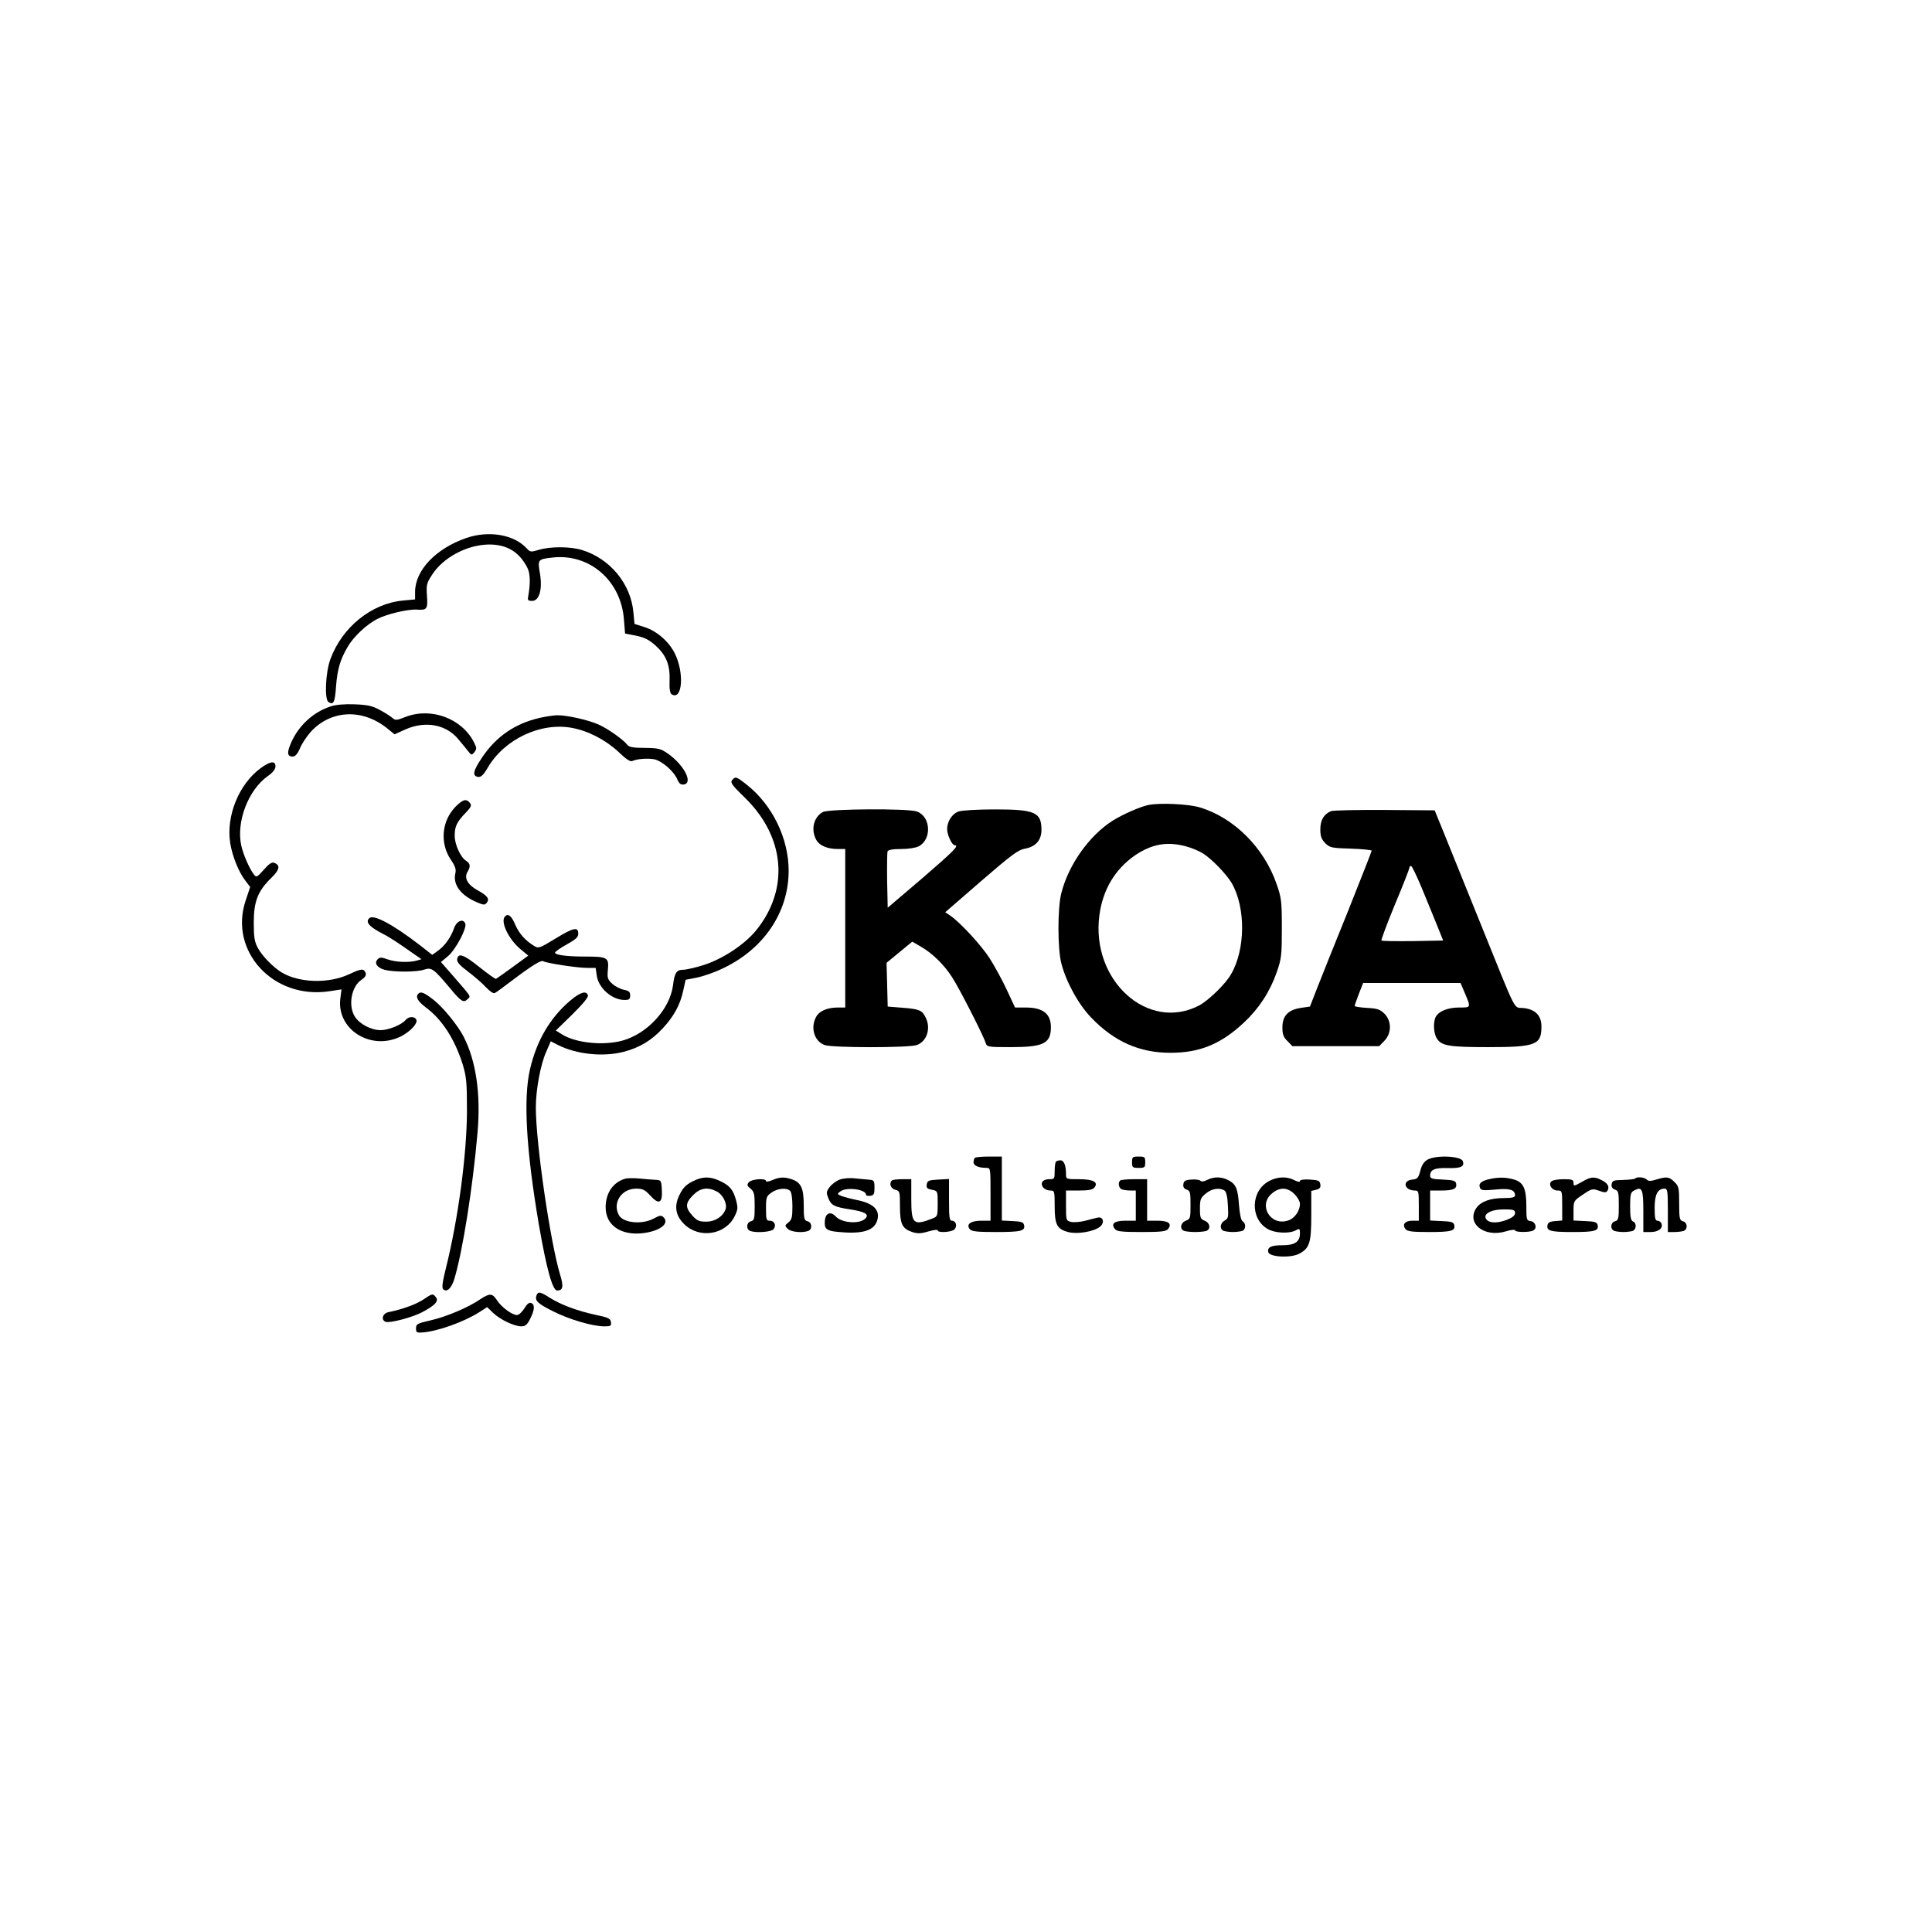
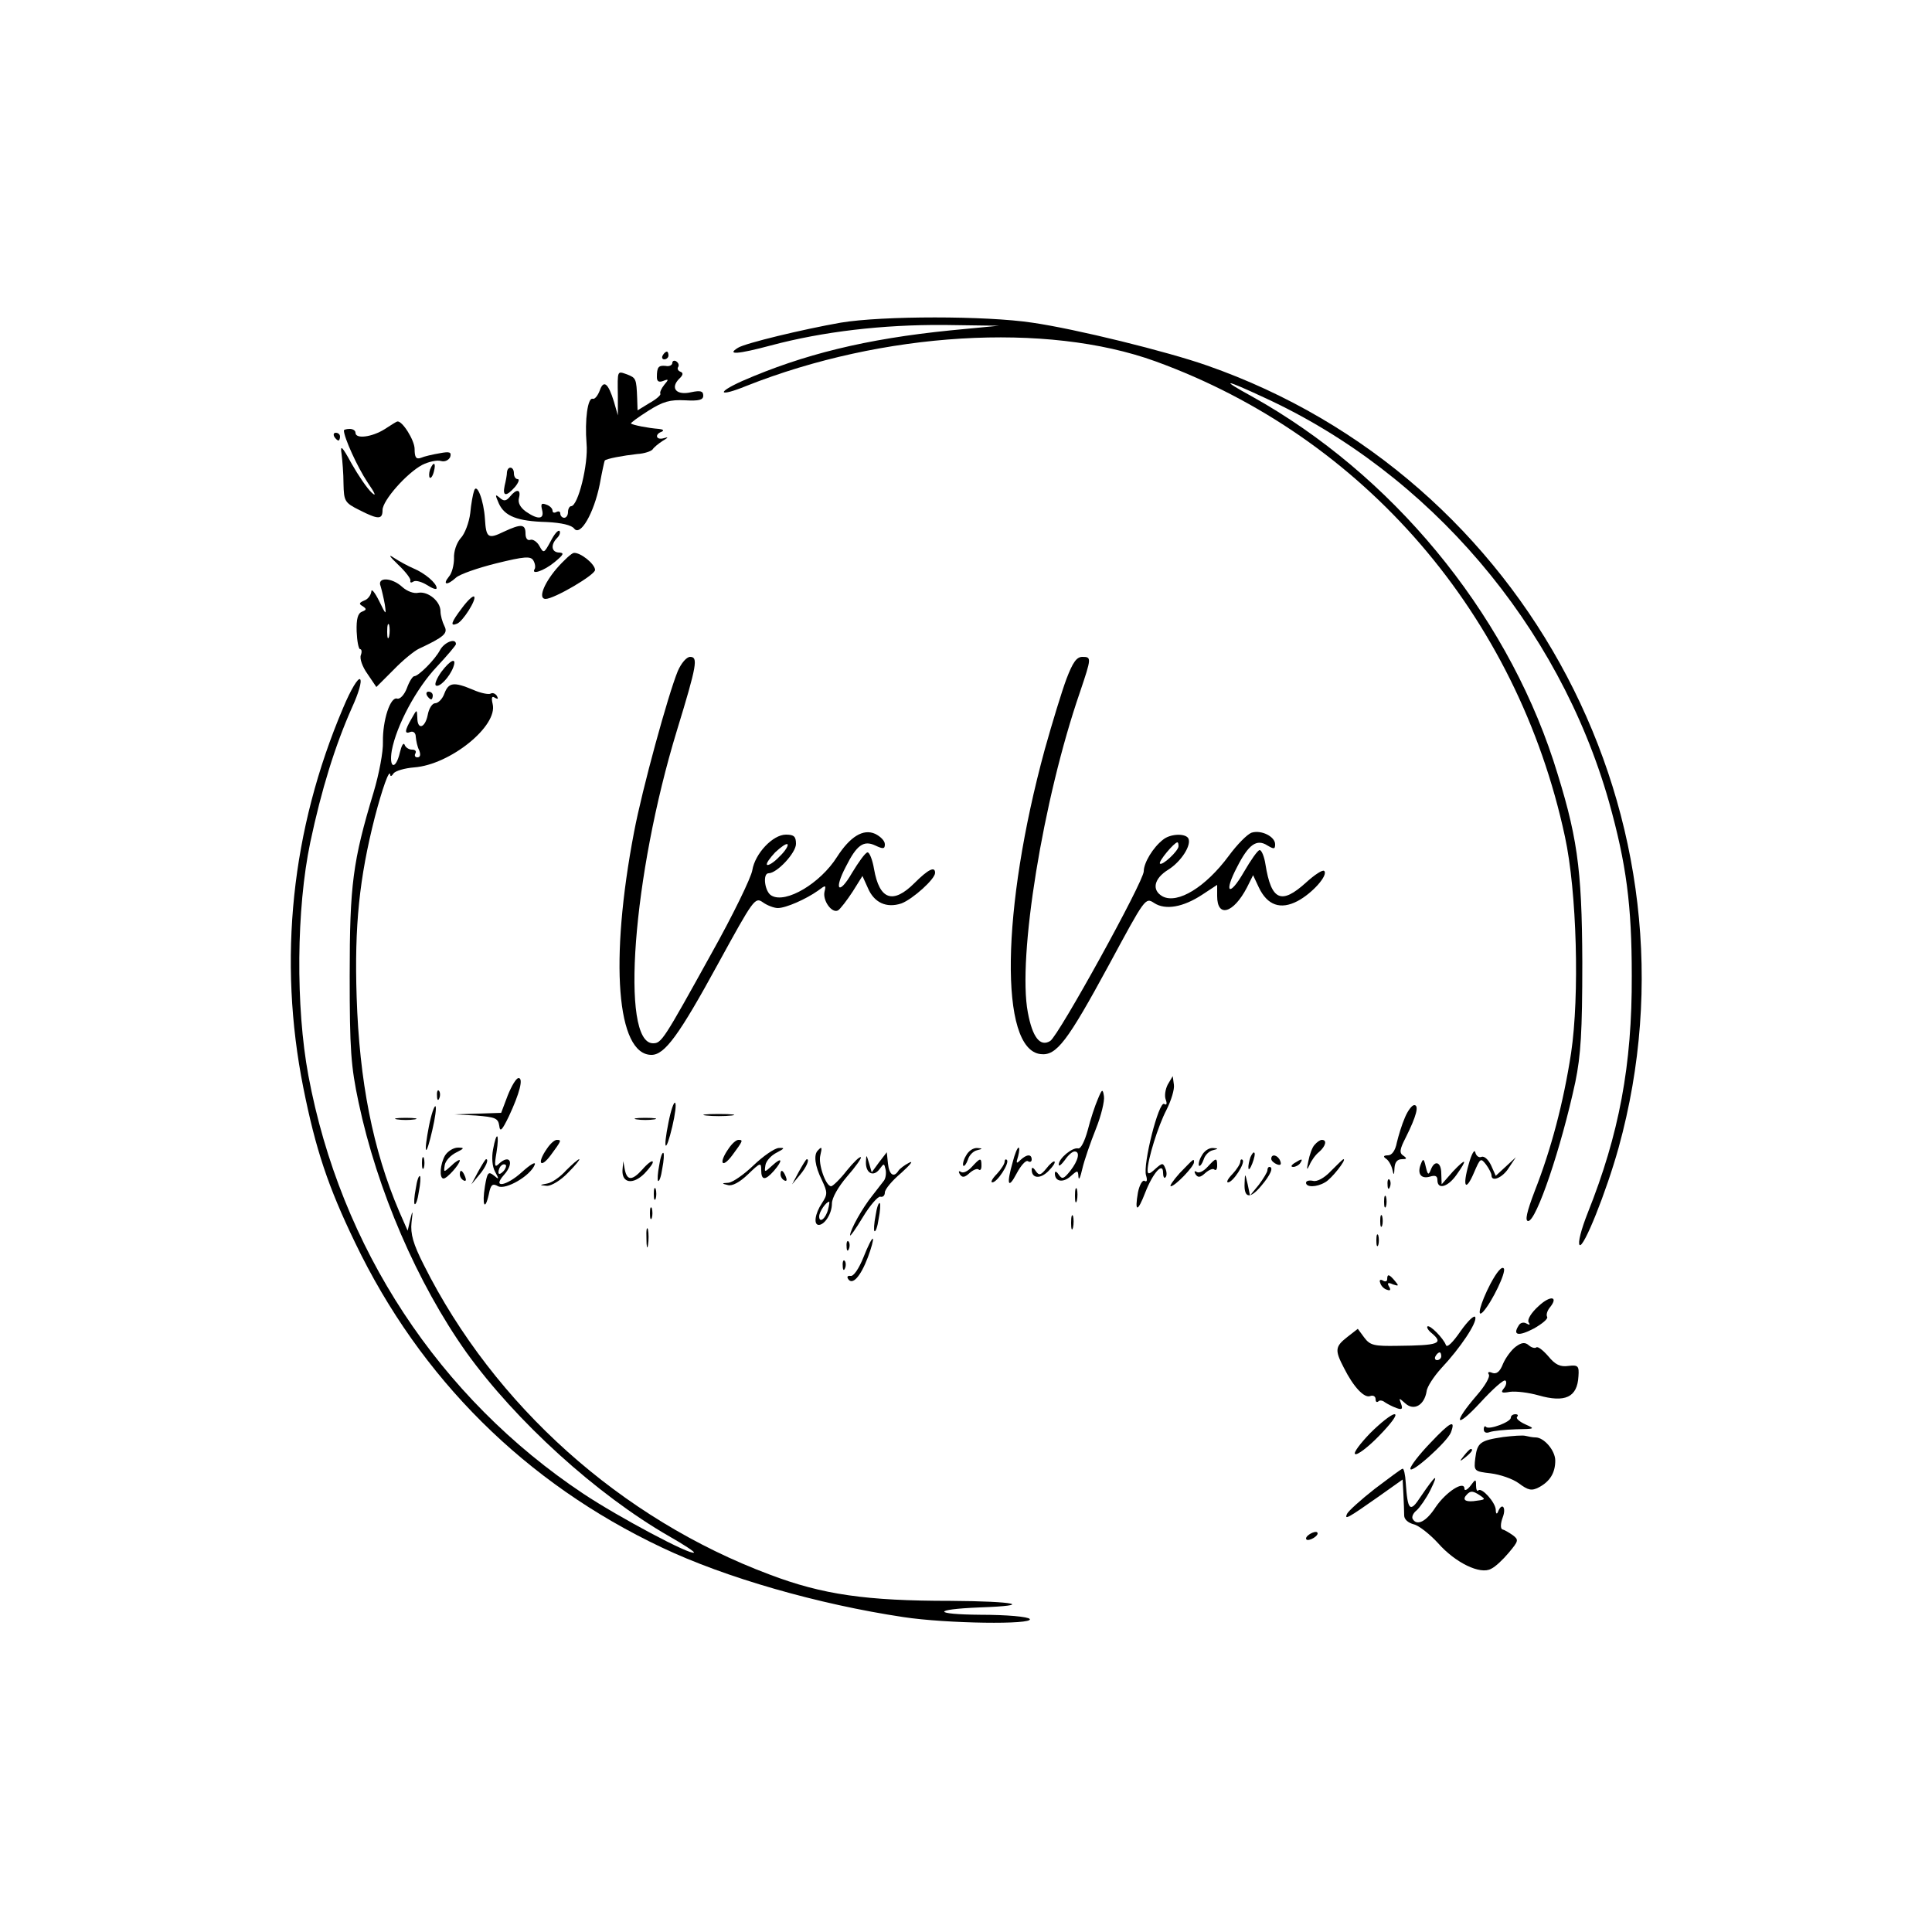
- <svg xmlns="http://www.w3.org/2000/svg" version="1.0" width="1024pt" height="1024pt" viewBox="0 0 1024 1024" preserveAspectRatio="xMidYMid meet">
-   <g transform="translate(0,1024) scale(0.1,-0.1)" fill="#000000" stroke="none">
-     <path d="M2470 7388 c-161 -56 -269 -171 -270 -284 l0 -41 -64 -6 c-167 -16 -322 -140 -385 -311 -26 -71 -32 -213 -10 -227 27 -17 34 -2 40 82 7 92 22 143 62 211 31 54 101 119 156 147 52 27 164 53 211 50 53 -4 58 3 53 73 -4 57 -2 67 26 110 59 93 185 160 301 162 96 1 162 -39 205 -123 16 -31 17 -83 4 -156 -3 -16 1 -20 21 -20 38 0 56 60 42 145 -13 75 -12 76 67 85 196 22 363 -123 378 -329 l6 -74 57 -11 c44 -9 69 -21 103 -51 57 -51 79 -103 76 -187 -2 -45 2 -67 11 -73 57 -35 68 115 16 218 -32 63 -95 118 -162 139 l-51 16 -6 63 c-14 151 -125 284 -273 329 -62 19 -167 19 -227 1 -43 -13 -47 -12 -64 6 -67 75 -203 98 -323 56z" />
-     <path d="M1753 6496 c-90 -29 -167 -98 -208 -188 -25 -55 -24 -78 6 -78 14 0 26 14 39 44 10 25 36 63 56 86 109 120 280 126 413 14 l32 -26 58 26 c106 47 217 26 281 -53 17 -20 39 -47 50 -61 19 -24 20 -24 35 -6 12 16 12 22 -2 50 -64 128 -228 189 -364 136 -45 -18 -54 -19 -68 -6 -9 8 -38 27 -66 42 -42 23 -64 28 -135 31 -53 2 -101 -2 -127 -11z" />
-     <path d="M2860 6435 c-130 -30 -229 -98 -303 -207 -50 -74 -56 -101 -22 -106 15 -1 28 11 50 49 89 152 281 242 447 211 87 -16 180 -65 247 -128 37 -36 61 -52 71 -48 27 12 79 16 116 10 42 -8 106 -64 124 -107 9 -22 18 -29 34 -27 51 7 3 102 -83 163 -39 27 -50 30 -123 31 -60 0 -83 4 -92 15 -20 27 -105 88 -154 109 -57 25 -169 50 -220 49 -20 -1 -62 -7 -92 -14z" />
-     <path d="M1382 6169 c-116 -85 -184 -253 -162 -397 12 -72 45 -155 83 -203 l23 -30 -24 -72 c-90 -268 146 -525 442 -481 l66 10 -6 -47 c-22 -166 164 -282 323 -201 49 26 87 67 80 86 -8 21 -41 20 -58 -1 -21 -25 -90 -53 -132 -53 -50 0 -113 33 -137 73 -36 59 -17 159 36 194 26 17 30 33 13 50 -8 8 -29 3 -77 -20 -110 -52 -268 -47 -361 10 -45 28 -102 87 -124 128 -18 33 -22 57 -22 135 0 113 22 168 93 237 45 44 49 67 15 80 -12 5 -28 -6 -55 -37 -37 -41 -39 -42 -53 -24 -24 32 -54 101 -66 151 -28 126 36 296 141 370 26 18 40 36 40 51 0 31 -27 28 -78 -9z" />
-     <path d="M3880 6105 c-10 -13 0 -27 67 -92 215 -209 238 -486 60 -705 -62 -75 -177 -151 -278 -183 -44 -14 -93 -25 -109 -25 -34 0 -45 -16 -53 -83 -17 -127 -137 -257 -270 -293 -102 -27 -246 -12 -319 34 l-32 20 88 86 c57 56 86 92 82 101 -9 26 -40 16 -92 -27 -109 -92 -180 -214 -215 -366 -36 -155 -20 -428 47 -822 40 -231 72 -350 97 -350 31 0 35 21 16 83 -52 171 -129 696 -129 888 0 92 25 228 55 294 l24 56 39 -20 c97 -49 238 -64 347 -36 85 22 149 61 208 125 60 65 93 126 109 203 l12 54 57 11 c31 6 91 26 133 46 222 102 356 299 356 521 0 171 -86 348 -221 455 -57 45 -61 46 -79 25z" />
-     <path d="M2416 5966 c-75 -76 -86 -193 -27 -282 23 -33 29 -52 25 -70 -16 -62 28 -121 118 -158 30 -13 38 -13 47 -2 18 21 5 39 -49 68 -53 30 -72 66 -51 99 16 27 14 42 -9 57 -29 18 -60 86 -60 132 0 50 11 73 58 122 30 31 33 40 22 53 -19 23 -36 18 -74 -19z" />
-     <path d="M6085 5973 c-45 -10 -133 -49 -185 -81 -126 -79 -237 -235 -275 -387 -20 -79 -20 -291 0 -370 25 -98 91 -219 159 -289 122 -127 256 -186 419 -186 157 0 268 46 391 161 79 74 137 163 173 266 25 72 27 90 27 233 0 143 -2 161 -28 235 -66 191 -224 350 -405 405 -60 19 -217 26 -276 13z m198 -218 c31 -8 74 -26 94 -39 46 -29 123 -109 151 -156 75 -129 74 -353 -4 -485 -30 -52 -118 -137 -168 -164 -271 -142 -575 132 -529 478 18 135 82 243 188 317 89 60 168 75 268 49z" />
-     <path d="M4361 5936 c-48 -27 -64 -91 -36 -145 16 -32 59 -51 116 -51 l39 0 0 -420 0 -420 -39 0 c-57 0 -100 -19 -116 -51 -31 -58 -8 -129 46 -148 43 -15 445 -15 488 0 54 19 77 90 46 148 -18 37 -34 43 -125 50 l-75 6 -3 116 -3 116 68 56 68 56 45 -26 c60 -34 124 -96 166 -162 37 -56 167 -311 178 -348 7 -22 11 -23 132 -23 174 0 214 19 214 105 0 72 -42 105 -134 105 l-56 0 -44 94 c-24 52 -65 126 -90 166 -46 71 -154 188 -208 226 l-28 19 190 165 c162 140 197 166 233 172 56 10 87 45 87 99 0 94 -34 109 -248 109 -91 0 -173 -5 -191 -11 -35 -12 -61 -53 -61 -94 0 -30 26 -85 40 -85 26 0 -4 -30 -172 -175 l-183 -156 -3 142 c-1 79 0 149 2 156 4 9 27 13 71 13 38 0 78 6 94 14 71 37 65 159 -10 185 -48 17 -467 14 -498 -3z" />
-     <path d="M7055 5941 c-38 -16 -57 -47 -57 -97 0 -37 6 -52 26 -73 25 -24 33 -26 136 -29 61 -2 110 -7 110 -11 0 -4 -57 -149 -126 -322 -70 -173 -144 -357 -164 -409 l-37 -95 -48 -7 c-67 -10 -98 -42 -98 -103 0 -37 5 -52 27 -73 l26 -27 230 0 230 0 27 28 c39 39 40 105 1 144 -23 23 -38 28 -93 31 -36 2 -65 7 -65 10 0 4 10 32 22 64 l23 58 258 0 258 0 18 -42 c39 -91 39 -88 -24 -88 -61 0 -108 -19 -125 -49 -15 -29 -12 -88 6 -116 25 -38 64 -45 271 -45 253 0 283 12 283 109 0 58 -32 91 -94 98 -57 7 -28 -49 -231 453 -79 195 -165 409 -192 475 l-49 120 -265 2 c-145 1 -273 -2 -284 -6z m483 -413 c28 -68 64 -157 81 -198 l30 -75 -161 -3 c-88 -1 -163 0 -166 3 -3 2 29 88 71 190 43 102 77 190 77 195 0 6 4 10 9 10 5 0 31 -55 59 -122z" />
-     <path d="M2677 5383 c-27 -26 18 -121 83 -175 l40 -33 -82 -60 c-45 -33 -85 -61 -89 -63 -4 -2 -44 27 -89 63 -82 66 -113 77 -117 40 -2 -14 15 -33 58 -65 33 -25 76 -62 95 -83 21 -22 40 -35 47 -30 7 3 46 32 87 63 111 84 158 113 170 105 17 -10 179 -35 231 -35 l46 0 6 -41 c9 -66 81 -129 147 -129 25 0 30 4 30 24 0 19 -7 25 -34 30 -18 4 -46 18 -61 32 -25 23 -27 31 -23 75 6 64 -3 69 -119 69 -103 0 -165 9 -161 22 2 5 30 25 63 43 47 26 60 38 60 56 0 38 -25 33 -120 -25 -87 -53 -91 -54 -115 -39 -47 29 -79 65 -100 114 -19 45 -37 59 -53 42z" />
-     <path d="M1957 5373 c-20 -19 -2 -42 55 -73 56 -29 83 -47 193 -124 l29 -20 -24 -7 c-42 -12 -113 -9 -155 6 -33 12 -42 12 -53 1 -20 -20 -4 -45 36 -56 49 -13 171 -13 211 1 38 13 50 4 134 -96 61 -74 74 -82 95 -61 18 18 24 7 -77 124 l-64 73 36 30 c41 33 103 150 93 174 -11 29 -47 13 -60 -26 -16 -47 -49 -93 -86 -119 l-29 -21 -69 54 c-141 108 -243 163 -265 140z" />
-     <path d="M2217 4973 c-16 -16 -3 -40 38 -71 87 -64 154 -167 197 -302 20 -67 23 -94 23 -250 -1 -229 -46 -568 -111 -829 -19 -76 -23 -106 -15 -114 19 -19 44 5 59 54 44 145 98 486 123 776 18 205 -8 381 -74 509 -31 60 -108 154 -157 193 -51 40 -70 48 -83 34z" />
-     <path d="M5167 4103 c-4 -3 -7 -14 -7 -24 0 -17 27 -29 68 -29 22 0 22 -2 22 -140 l0 -140 -49 0 c-56 0 -82 -19 -61 -45 10 -12 39 -15 139 -15 133 0 155 6 149 36 -3 16 -14 20 -61 22 l-57 3 0 169 0 170 -68 0 c-38 0 -72 -3 -75 -7z" />
-     <path d="M6000 4080 c0 -28 3 -30 35 -30 32 0 35 2 35 30 0 28 -3 30 -35 30 -32 0 -35 -2 -35 -30z" />
-     <path d="M7567 4094 c-19 -10 -31 -28 -39 -59 -10 -39 -16 -44 -42 -47 -55 -5 -44 -57 12 -58 21 0 22 -4 22 -80 l0 -80 -35 0 c-39 0 -55 -21 -35 -45 10 -12 37 -15 124 -15 118 0 140 6 134 36 -3 16 -14 20 -66 22 l-62 3 0 79 0 80 58 0 c65 0 85 9 80 36 -3 16 -14 19 -71 22 -57 2 -67 6 -67 21 0 32 25 42 95 40 67 -2 89 8 78 37 -10 27 -140 33 -186 8z" />
-     <path d="M5597 4083 c-4 -3 -7 -26 -7 -50 0 -41 -1 -43 -30 -43 -34 0 -49 -22 -30 -45 7 -8 23 -15 36 -15 23 0 24 -2 24 -83 0 -98 12 -121 71 -137 48 -13 137 2 169 28 27 22 17 56 -14 48 -12 -3 -42 -10 -67 -17 -26 -6 -58 -9 -73 -5 -25 6 -26 8 -26 86 l0 80 69 0 c49 0 72 4 81 15 24 29 -5 45 -81 45 -69 0 -69 0 -69 28 0 45 -11 72 -29 72 -10 0 -21 -3 -24 -7z" />
-     <path d="M3315 3993 c-65 -18 -105 -76 -105 -152 0 -95 81 -151 198 -137 90 11 142 51 109 84 -12 12 -20 11 -53 -7 -62 -33 -162 -23 -184 19 -35 65 14 140 92 140 34 0 46 -6 74 -36 46 -51 66 -42 62 28 -3 53 -3 53 -38 55 -19 1 -57 4 -85 7 -27 2 -59 2 -70 -1z" />
-     <path d="M3670 3978 c-34 -17 -51 -35 -68 -70 -30 -59 -22 -110 23 -155 80 -80 220 -59 269 41 17 35 18 45 7 85 -15 56 -34 78 -86 102 -53 25 -92 24 -145 -3z m129 -53 c32 -16 56 -64 47 -93 -13 -39 -55 -67 -103 -67 -38 0 -49 5 -74 33 -38 42 -37 66 5 108 38 38 77 44 125 19z" />
-     <path d="M4093 3985 c-18 -8 -33 -10 -33 -5 0 17 -76 11 -91 -6 -11 -14 -10 -19 9 -34 19 -16 22 -28 22 -93 0 -66 -2 -75 -20 -80 -24 -6 -27 -42 -4 -51 31 -12 111 -6 124 9 16 20 5 45 -20 45 -18 0 -20 6 -20 64 0 60 2 66 29 85 32 23 81 27 99 9 7 -7 12 -41 12 -81 0 -58 -3 -71 -21 -86 -20 -16 -20 -18 -4 -34 16 -17 78 -23 109 -11 23 9 20 45 -4 51 -18 5 -20 14 -20 85 0 90 -14 120 -62 137 -40 14 -66 13 -105 -4z" />
-     <path d="M4451 3988 c-19 -7 -43 -25 -54 -40 -18 -24 -18 -30 -7 -58 16 -39 31 -47 116 -60 77 -12 100 -25 83 -46 -27 -33 -125 -28 -159 8 -27 29 -54 20 -58 -21 -4 -43 7 -54 65 -60 129 -13 192 4 211 56 20 58 -16 95 -108 113 -30 6 -66 16 -80 21 -24 10 -24 11 -5 25 33 24 135 10 135 -18 0 -5 10 -8 23 -6 19 3 22 9 22 43 0 36 -3 40 -25 42 -14 1 -47 4 -75 7 -30 4 -64 1 -84 -6z" />
-     <path d="M6398 3986 c-17 -9 -30 -10 -36 -4 -5 5 -27 8 -48 6 -31 -2 -40 -7 -42 -25 -2 -14 3 -23 17 -28 19 -6 21 -14 21 -81 0 -70 -1 -75 -25 -84 -28 -11 -34 -44 -9 -54 9 -3 35 -6 59 -6 24 0 50 3 59 6 25 10 19 43 -9 54 -22 9 -25 15 -25 64 0 48 3 57 31 80 31 26 72 33 99 16 9 -6 16 -32 18 -78 4 -63 2 -71 -17 -81 -25 -14 -28 -46 -5 -55 9 -3 31 -6 49 -6 18 0 40 3 49 6 20 7 21 40 2 51 -8 5 -15 36 -19 85 -6 88 -16 112 -57 133 -36 19 -77 19 -112 1z" />
-     <path d="M6730 3982 c-101 -50 -107 -200 -11 -256 38 -22 114 -26 149 -7 20 11 22 9 22 -17 0 -43 -27 -62 -91 -62 -62 0 -82 -10 -77 -36 5 -27 119 -33 164 -9 55 29 64 58 64 203 l0 130 26 6 c19 5 25 12 22 29 -3 19 -10 22 -55 25 -33 2 -53 -1 -53 -8 0 -6 -11 -5 -30 5 -38 20 -87 19 -130 -3z m131 -71 c16 -16 29 -39 29 -51 0 -38 -28 -78 -63 -89 -93 -31 -160 81 -86 143 41 35 83 34 120 -3z" />
-     <path d="M7892 3990 c-42 -10 -57 -24 -48 -45 5 -14 16 -16 81 -10 77 8 105 -1 105 -31 0 -10 -16 -14 -60 -14 -70 0 -120 -18 -144 -51 -57 -82 40 -161 157 -125 26 8 47 10 47 5 0 -11 80 -12 98 0 21 13 10 46 -16 49 -21 3 -22 8 -22 78 0 95 -16 129 -68 143 -42 12 -82 12 -130 1z m138 -179 c0 -13 -13 -24 -40 -35 -51 -20 -94 -20 -111 0 -23 28 21 54 92 54 51 0 59 -3 59 -19z" />
-     <path d="M8383 3975 c-41 -23 -43 -23 -43 -4 0 16 -7 19 -53 19 -29 0 -58 -5 -65 -12 -17 -17 4 -48 33 -48 24 0 25 -2 25 -79 l0 -80 -37 -3 c-28 -2 -39 -8 -41 -22 -6 -30 16 -36 133 -36 117 0 139 6 133 36 -3 16 -14 20 -66 22 l-62 3 0 52 c0 51 1 53 49 85 47 32 51 33 86 21 30 -11 37 -11 45 0 12 20 2 40 -31 56 -39 20 -57 19 -106 -10z" />
-     <path d="M8667 3994 c-3 -4 -32 -7 -64 -8 -51 -1 -58 -3 -61 -23 -2 -14 3 -23 17 -28 19 -6 21 -14 21 -85 0 -69 -2 -78 -20 -83 -24 -6 -27 -42 -4 -51 9 -3 31 -6 49 -6 18 0 40 3 49 6 20 8 21 43 1 50 -11 5 -15 24 -15 80 0 64 3 75 21 84 42 23 49 9 49 -110 l0 -110 39 0 c41 0 67 20 57 45 -3 8 -12 15 -21 15 -12 0 -15 14 -15 68 0 72 16 102 53 102 15 0 17 -14 17 -115 l0 -115 34 0 c19 0 41 3 50 6 23 9 20 45 -4 51 -18 5 -20 14 -20 95 0 81 -2 91 -25 113 -27 28 -41 30 -97 13 -29 -9 -41 -9 -50 0 -13 13 -51 16 -61 6z" />
-     <path d="M4727 3983 c-16 -15 -6 -43 18 -49 24 -6 25 -9 25 -88 0 -94 12 -118 65 -136 28 -9 45 -9 85 3 27 8 50 11 50 6 0 -15 77 -10 90 6 15 18 6 45 -15 45 -13 0 -15 18 -15 110 l0 111 -57 -3 c-52 -3 -58 -6 -61 -26 -3 -18 2 -23 27 -28 31 -6 31 -7 31 -74 0 -64 -1 -68 -27 -78 -102 -40 -113 -30 -113 104 l0 104 -48 0 c-27 0 -52 -3 -55 -7z" />
-     <path d="M5937 3983 c-13 -12 -7 -41 9 -47 9 -3 29 -6 45 -6 l29 0 0 -80 0 -80 -55 0 c-59 0 -79 -16 -55 -45 10 -12 39 -15 140 -15 101 0 130 3 140 15 24 29 4 45 -55 45 l-55 0 0 110 0 110 -68 0 c-38 0 -72 -3 -75 -7z" />
-     <path d="M2844 3375 c-11 -28 5 -44 85 -84 86 -44 212 -81 274 -81 34 0 38 2 35 23 -3 19 -14 24 -81 38 -97 21 -183 53 -242 90 -52 33 -63 35 -71 14z" />
-     <path d="M2242 3351 c-39 -25 -107 -50 -184 -66 -30 -6 -40 -41 -14 -51 22 -8 145 24 197 53 66 35 86 58 69 78 -16 20 -18 20 -68 -14z" />
-     <path d="M2546 3354 c-64 -44 -180 -93 -263 -112 -71 -16 -78 -20 -78 -42 0 -23 3 -25 38 -22 80 7 217 56 297 107 l42 27 32 -31 c37 -35 110 -70 148 -71 22 0 32 8 48 40 24 47 26 76 5 84 -11 4 -22 -6 -36 -29 -12 -19 -29 -35 -39 -35 -26 0 -82 42 -105 77 -25 39 -39 40 -89 7z" />
+ <svg xmlns="http://www.w3.org/2000/svg" version="1.0" width="500pt" height="500pt" viewBox="0 0 500 500" preserveAspectRatio="xMidYMid meet">
+   <g transform="translate(0,500) scale(0.1,-0.1)" fill="#000000" stroke="none">
+     <path d="M2176 4165 c-97 -17 -247 -53 -266 -65 -31 -19 -1 -17 85 6 135 36 289 54 448 53 l142 -2 -125 -12 c-219 -22 -381 -62 -539 -131 -69 -31 -61 -42 10 -13 353 140 777 166 1059 64 540 -196 937 -657 1060 -1230 31 -143 38 -412 16 -560 -20 -130 -52 -250 -94 -357 -21 -55 -26 -78 -17 -78 21 0 85 188 122 360 14 69 18 128 18 310 -1 247 -13 329 -75 522 -128 389 -419 741 -780 942 -84 46 -73 46 32 -3 427 -196 762 -589 892 -1046 45 -161 59 -267 59 -450 1 -232 -33 -411 -114 -614 -17 -43 -26 -78 -21 -83 10 -10 69 137 101 252 233 844 -235 1734 -1065 2024 -102 36 -341 95 -453 111 -119 18 -387 18 -495 0z" />
+     <path d="M1715 4080 c-3 -5 -1 -10 4 -10 6 0 11 5 11 10 0 6 -2 10 -4 10 -3 0 -8 -4 -11 -10z" />
+     <path d="M1740 4061 c0 -6 -8 -10 -17 -8 -19 2 -23 -3 -23 -29 0 -11 5 -14 16 -10 15 6 15 4 3 -10 -8 -10 -12 -20 -10 -23 2 -3 -10 -14 -28 -24 l-31 -19 -1 31 c-2 51 -3 53 -26 62 -26 9 -25 12 -24 -56 l0 -50 -10 35 c-15 49 -27 58 -37 29 -5 -13 -13 -23 -18 -21 -13 4 -21 -55 -16 -116 5 -53 -22 -162 -40 -162 -4 0 -8 -7 -8 -15 0 -8 -4 -15 -10 -15 -5 0 -10 5 -10 11 0 5 -4 7 -10 4 -5 -3 -10 -2 -10 3 0 6 -7 13 -16 16 -13 5 -15 2 -11 -14 6 -24 -10 -26 -42 -4 -15 11 -21 23 -18 35 6 23 -6 25 -23 4 -10 -12 -16 -13 -27 -3 -12 10 -12 8 -2 -15 15 -33 48 -46 124 -48 39 -2 64 -8 71 -17 16 -21 51 40 66 114 6 33 12 60 13 62 4 5 48 13 84 17 18 1 36 7 40 12 3 5 15 15 26 22 15 9 16 11 3 7 -20 -6 -25 10 -5 17 6 3 3 6 -8 7 -27 2 -68 10 -72 14 -2 1 18 16 45 33 38 24 56 29 95 27 36 -2 47 1 47 12 0 12 -7 14 -31 9 -38 -9 -55 10 -32 34 11 10 12 16 4 19 -6 2 -9 8 -6 12 3 5 1 11 -5 15 -5 3 -10 1 -10 -4z" />
+     <path d="M995 3889 c-32 -20 -75 -26 -75 -9 0 6 -7 10 -15 10 -8 0 -15 -2 -15 -4 0 -18 35 -95 61 -134 20 -29 24 -39 11 -27 -12 11 -35 45 -52 75 -25 46 -30 50 -26 25 2 -16 5 -51 5 -77 1 -45 3 -49 41 -68 49 -25 60 -25 60 0 0 25 63 96 103 117 16 8 38 13 48 10 10 -3 20 2 24 10 4 13 -1 15 -27 10 -18 -3 -40 -8 -49 -12 -12 -4 -16 1 -16 23 0 23 -33 75 -45 71 -2 0 -16 -9 -33 -20z" />
+     <path d="M865 3870 c3 -5 8 -10 11 -10 2 0 4 5 4 10 0 6 -5 10 -11 10 -5 0 -7 -4 -4 -10z" />
+     <path d="M1113 3785 c-3 -9 -3 -18 -1 -21 3 -3 8 4 11 16 6 23 -1 27 -10 5z" />
+     <path d="M1312 3778 c0 -7 -3 -23 -6 -35 -6 -28 4 -29 27 -3 9 11 12 20 7 20 -6 0 -10 7 -10 15 0 18 -16 20 -18 3z" />
+     <path d="M1227 3730 c-3 -8 -8 -35 -10 -58 -3 -24 -14 -54 -25 -65 -11 -13 -18 -35 -17 -52 0 -16 -5 -38 -13 -47 -18 -22 -5 -24 18 -3 10 9 56 25 104 37 73 18 89 19 96 8 5 -8 6 -18 4 -22 -11 -17 23 -6 51 17 23 19 26 24 13 25 -21 0 -24 20 -6 38 6 6 9 14 6 18 -4 3 -14 -9 -23 -27 -17 -31 -18 -32 -29 -12 -6 11 -17 18 -23 16 -8 -3 -13 4 -13 16 0 25 -11 26 -56 5 -41 -20 -46 -16 -49 33 -3 48 -21 95 -28 73z" />
+     <path d="M1030 3539 c19 -18 34 -37 32 -42 -1 -5 2 -6 8 -2 6 4 22 -1 35 -9 14 -9 25 -13 25 -8 0 13 -31 39 -60 51 -14 6 -36 18 -50 27 -16 11 -13 5 10 -17z" />
+     <path d="M1440 3528 c-33 -39 -48 -78 -28 -78 22 0 128 62 128 75 0 15 -38 46 -55 44 -5 0 -26 -19 -45 -41z" />
+     <path d="M985 3483 c3 -10 8 -31 11 -48 4 -28 3 -27 -15 10 -11 22 -20 33 -20 24 -1 -9 -9 -20 -18 -23 -14 -6 -15 -9 -4 -15 10 -7 10 -9 -2 -14 -11 -4 -15 -19 -14 -51 1 -25 5 -46 9 -46 4 0 5 -7 2 -15 -4 -9 4 -31 17 -49 l23 -34 45 45 c24 25 54 49 65 54 66 31 76 40 66 59 -5 10 -10 27 -10 38 0 26 -32 52 -57 48 -12 -3 -30 4 -42 15 -27 25 -66 26 -56 2z m22 -130 c-3 -10 -5 -4 -5 12 0 17 2 24 5 18 2 -7 2 -21 0 -30z" />
+     <path d="M1196 3427 c-29 -38 -32 -49 -13 -41 15 6 51 63 44 70 -3 3 -17 -10 -31 -29z" />
+     <path d="M1139 3318 c-13 -25 -56 -68 -67 -68 -4 0 -13 -14 -19 -31 -7 -18 -18 -29 -25 -27 -18 6 -38 -57 -37 -112 1 -25 -10 -83 -24 -130 -54 -179 -62 -239 -62 -475 0 -191 3 -234 23 -328 48 -227 152 -468 279 -647 128 -178 337 -368 525 -476 37 -21 66 -40 64 -42 -8 -8 -194 91 -286 152 -374 249 -629 637 -712 1083 -33 177 -31 432 5 603 29 137 64 250 108 349 17 37 26 68 21 73 -5 5 -24 -26 -44 -74 -134 -315 -169 -652 -103 -983 32 -160 64 -256 134 -401 169 -352 441 -622 794 -789 164 -78 405 -147 625 -180 112 -17 337 -20 327 -5 -4 6 -59 11 -128 11 -123 1 -125 14 -2 19 144 5 94 16 -75 17 -218 0 -331 16 -468 68 -385 144 -713 438 -895 801 -28 55 -35 81 -32 110 4 32 3 34 -3 9 l-7 -30 -22 50 c-68 159 -103 337 -110 555 -6 184 7 308 47 465 19 73 38 127 40 110 0 -5 4 -4 8 3 5 7 29 14 54 16 93 7 217 107 203 164 -4 17 -2 22 6 16 8 -4 9 -3 5 5 -4 6 -11 9 -16 6 -5 -3 -26 1 -46 10 -50 21 -63 19 -74 -10 -5 -14 -16 -25 -24 -25 -7 0 -16 -13 -19 -30 -7 -35 -27 -40 -27 -7 -1 22 -1 22 -15 -3 -18 -31 -19 -41 -2 -34 7 2 13 -3 13 -13 1 -10 4 -26 9 -35 4 -11 3 -18 -5 -18 -6 0 -8 5 -5 10 3 6 0 10 -9 10 -8 0 -17 6 -19 13 -3 6 -8 -3 -12 -20 -11 -47 -29 -42 -21 5 12 64 63 160 116 216 27 29 50 56 50 59 0 17 -30 5 -41 -15z" />
+     <path d="M1754 3263 c-25 -61 -92 -305 -113 -416 -64 -334 -45 -577 45 -577 34 0 71 50 173 237 91 166 95 172 115 158 11 -8 29 -15 39 -15 21 0 73 23 104 45 20 15 21 15 17 -2 -6 -23 19 -58 35 -49 6 4 23 26 38 49 l25 40 14 -31 c16 -38 48 -53 87 -40 29 11 87 63 87 79 0 18 -18 9 -53 -26 -56 -56 -91 -44 -105 36 -4 24 -12 44 -17 43 -6 -1 -23 -25 -40 -53 -34 -59 -48 -45 -16 16 28 56 46 69 76 55 21 -10 25 -9 25 3 0 9 -11 20 -25 27 -31 14 -65 -7 -99 -60 -43 -68 -132 -121 -169 -100 -18 9 -24 58 -8 58 22 0 71 53 71 76 0 19 -5 24 -26 24 -34 0 -80 -49 -87 -92 -3 -19 -50 -116 -106 -216 -124 -224 -129 -232 -151 -232 -85 0 -53 434 62 810 52 170 55 190 34 190 -9 0 -23 -16 -32 -37z m263 -480 c-14 -15 -29 -24 -32 -21 -3 3 7 17 21 32 15 14 29 24 32 21 3 -3 -6 -18 -21 -32z" />
+     <path d="M2760 3243 c-12 -32 -37 -114 -56 -182 -113 -414 -118 -777 -11 -789 41 -5 69 32 177 231 94 174 94 175 117 160 29 -19 75 -11 125 22 l38 25 0 -29 c0 -57 42 -45 77 22 l16 32 15 -32 c22 -46 56 -58 100 -35 38 20 80 67 69 78 -4 4 -25 -10 -47 -30 -64 -58 -90 -47 -105 47 -3 20 -10 37 -15 37 -5 0 -23 -26 -41 -57 -38 -66 -53 -54 -17 14 29 57 50 73 78 55 17 -10 20 -10 20 3 0 20 -36 38 -61 30 -11 -4 -37 -30 -59 -60 -60 -81 -132 -125 -171 -105 -29 16 -23 46 14 69 34 21 62 65 52 82 -9 13 -47 11 -65 -4 -26 -20 -50 -60 -50 -82 0 -26 -220 -425 -242 -439 -26 -16 -46 9 -58 74 -27 142 39 551 135 829 30 89 30 91 6 91 -15 0 -25 -15 -41 -57z m290 -433 c0 -12 -42 -51 -48 -45 -5 5 37 55 45 55 2 0 3 -4 3 -10z" />
+     <path d="M1142 3261 c-12 -17 -18 -32 -14 -35 9 -6 35 21 45 47 10 27 -7 20 -31 -12z" />
+     <path d="M1105 3200 c3 -5 8 -10 11 -10 2 0 4 5 4 10 0 6 -5 10 -11 10 -5 0 -7 -4 -4 -10z" />
+     <path d="M1314 2165 l-17 -45 -61 -2 -61 -2 57 -3 c50 -4 57 -7 60 -26 2 -18 7 -13 25 24 28 60 38 99 25 99 -6 0 -18 -20 -28 -45z" />
+     <path d="M3022 2193 c-6 -12 -9 -29 -5 -39 4 -11 2 -15 -4 -11 -14 9 -56 -158 -47 -185 4 -13 2 -18 -4 -14 -5 3 -13 -10 -17 -30 -9 -52 -1 -52 19 0 20 51 46 80 46 51 0 -10 3 -16 6 -12 4 3 4 14 0 23 -6 15 -8 15 -26 -1 -15 -14 -20 -15 -20 -4 0 28 27 115 49 157 12 24 21 53 19 65 l-3 22 -13 -22z" />
+     <path d="M1131 2164 c0 -11 3 -14 6 -6 3 7 2 16 -1 19 -3 4 -6 -2 -5 -13z" />
+     <path d="M2841 2155 c-7 -16 -19 -52 -26 -80 -8 -29 -18 -49 -25 -47 -15 3 -50 -26 -50 -42 0 -6 7 0 16 12 8 12 19 22 25 22 15 0 10 -23 -11 -50 -17 -21 -21 -23 -30 -10 -6 9 -10 10 -10 3 0 -21 21 -25 41 -7 18 16 19 16 20 -2 1 -10 5 -1 10 21 5 22 21 68 35 103 14 35 23 73 21 85 -3 20 -5 19 -16 -8z" />
+     <path d="M1730 2095 c-15 -74 -7 -82 10 -10 7 30 11 58 7 61 -3 3 -11 -20 -17 -51z" />
+     <path d="M1110 2085 c-6 -31 -10 -59 -7 -61 2 -2 9 21 16 52 7 30 11 58 8 61 -3 2 -11 -21 -17 -52z" />
+     <path d="M3636 2108 c-8 -18 -17 -48 -21 -65 -4 -21 -13 -33 -23 -33 -11 0 -13 -3 -6 -8 7 -4 14 -16 17 -27 4 -18 5 -18 6 3 1 14 7 22 19 22 13 0 14 2 4 9 -11 7 -10 16 6 47 28 56 35 84 22 84 -6 0 -17 -15 -24 -32z" />
+     <path d="M1828 2113 c17 -2 47 -2 65 0 17 2 3 4 -33 4 -36 0 -50 -2 -32 -4z" />
+     <path d="M1028 2103 c12 -2 32 -2 45 0 12 2 2 4 -23 4 -25 0 -35 -2 -22 -4z" />
+     <path d="M1648 2103 c12 -2 32 -2 45 0 12 2 2 4 -23 4 -25 0 -35 -2 -22 -4z" />
+     <path d="M1276 2025 c-4 -21 -2 -44 5 -57 11 -20 11 -22 -3 -10 -14 11 -17 8 -23 -28 -8 -49 0 -66 10 -21 5 26 10 29 24 21 20 -10 84 27 95 56 3 9 -12 0 -34 -20 -40 -36 -77 -42 -46 -7 28 31 16 56 -13 29 -11 -11 -12 -5 -6 30 8 50 0 57 -9 7z m26 -57 c-7 -7 -12 -8 -12 -2 0 6 3 14 7 17 3 4 9 5 12 2 2 -3 -1 -11 -7 -17z" />
+     <path d="M1416 2028 c-27 -38 -18 -54 9 -18 28 38 29 40 16 40 -6 0 -17 -10 -25 -22z" />
+     <path d="M1886 2028 c-27 -38 -18 -54 9 -18 28 38 29 40 16 40 -6 0 -17 -10 -25 -22z" />
+     <path d="M3402 2037 c-6 -6 -13 -26 -16 -42 -5 -23 -4 -25 3 -10 5 12 16 27 25 34 17 15 21 31 7 31 -5 0 -13 -6 -19 -13z" />
+     <path d="M1152 2010 c-13 -22 -16 -60 -4 -60 9 0 42 37 42 47 0 3 -10 -2 -21 -13 -21 -19 -21 -19 -18 1 2 11 15 25 29 32 22 11 23 13 5 13 -11 0 -26 -9 -33 -20z" />
+     <path d="M1950 1984 c-25 -24 -54 -44 -65 -45 -18 -1 -18 -2 -1 -6 11 -3 30 7 52 28 32 31 34 31 34 11 0 -27 10 -28 33 -2 24 28 21 37 -4 14 -21 -19 -21 -19 -18 1 2 11 15 25 29 32 21 11 22 13 5 12 -11 -1 -40 -21 -65 -45z" />
+     <path d="M2117 2023 c-12 -11 -8 -41 10 -77 15 -32 15 -37 0 -60 -18 -27 -22 -56 -8 -56 15 0 34 29 34 55 0 15 16 43 39 70 22 25 38 48 36 50 -3 3 -19 -13 -37 -35 -17 -22 -36 -40 -40 -40 -14 0 -34 58 -28 80 5 21 4 24 -6 13z m26 -153 c-6 -24 -23 -37 -23 -18 0 12 18 38 26 38 1 0 0 -9 -3 -20z" />
+     <path d="M2500 2009 c-7 -11 -9 -23 -7 -26 3 -2 8 5 12 16 3 11 14 22 23 24 16 4 16 5 0 6 -10 0 -22 -8 -28 -20z" />
+     <path d="M2621 1993 c-17 -59 -12 -72 10 -30 11 21 24 35 29 32 6 -4 10 -1 10 4 0 15 -13 14 -29 -1 -11 -11 -12 -9 -6 10 3 12 4 22 1 22 -3 0 -10 -17 -15 -37z" />
+     <path d="M3110 2009 c-7 -11 -9 -23 -7 -26 3 -2 8 5 12 16 3 11 14 22 23 24 16 4 16 5 0 6 -10 0 -22 -8 -28 -20z" />
+     <path d="M3801 1987 c-17 -59 -8 -73 14 -21 16 37 17 38 31 20 8 -11 14 -23 14 -28 0 -18 29 -6 45 20 l18 27 -26 -24 -26 -24 -12 27 c-7 15 -18 25 -25 22 -7 -3 -14 3 -16 12 -2 9 -10 -5 -17 -31z" />
+     <path d="M1706 1984 c-4 -20 -5 -38 -3 -40 3 -3 8 11 11 32 4 20 5 38 3 40 -3 3 -8 -11 -11 -32z" />
+     <path d="M2275 1992 l-19 -26 -7 24 c-7 23 -7 23 -8 3 -1 -29 19 -40 35 -19 12 16 12 16 16 -1 2 -10 0 -22 -4 -28 -4 -5 -18 -23 -31 -40 -25 -31 -57 -88 -57 -102 0 -4 15 17 33 47 18 30 39 54 45 53 7 -2 12 3 12 11 0 8 19 31 43 51 23 21 32 32 20 26 -12 -6 -25 -16 -28 -21 -12 -19 -24 -10 -27 19 l-3 29 -20 -26z" />
+     <path d="M3236 2005 c-3 -9 -6 -22 -5 -28 0 -7 5 -1 10 12 5 13 8 26 5 28 -2 2 -6 -3 -10 -12z" />
+     <path d="M1092 1990 c0 -14 2 -19 5 -12 2 6 2 18 0 25 -3 6 -5 1 -5 -13z" />
+     <path d="M3290 2001 c0 -5 7 -11 14 -14 10 -4 13 -1 9 9 -6 15 -23 19 -23 5z" />
+     <path d="M1237 1967 l-17 -32 20 24 c17 20 26 41 18 41 -2 0 -11 -15 -21 -33z" />
+     <path d="M1465 1971 c-15 -17 -37 -32 -49 -34 -21 -4 -21 -4 0 -6 11 0 35 14 54 34 19 19 32 35 29 35 -3 0 -18 -13 -34 -29z" />
+     <path d="M1663 1974 c-27 -30 -40 -30 -46 -1 l-4 22 -2 -23 c-2 -34 27 -39 57 -9 14 15 24 28 21 31 -2 3 -14 -6 -26 -20z" />
+     <path d="M2067 1967 l-17 -32 20 24 c17 20 26 41 18 41 -2 0 -11 -15 -21 -33z" />
+     <path d="M2515 1980 c-10 -11 -22 -17 -28 -13 -6 4 -7 1 -3 -6 6 -9 12 -9 25 3 10 9 21 13 24 9 4 -3 7 1 7 10 0 22 -3 21 -25 -3z" />
+     <path d="M2600 1994 c0 -6 -9 -20 -20 -32 -12 -12 -17 -22 -12 -22 13 0 45 50 38 58 -3 3 -6 1 -6 -4z" />
+     <path d="M2708 1976 c-15 -18 -19 -19 -28 -6 -6 9 -10 10 -10 3 0 -23 22 -25 43 -4 11 11 19 22 16 25 -2 2 -12 -6 -21 -18z" />
+     <path d="M3053 1964 c-17 -19 -27 -34 -23 -34 11 0 60 51 60 62 0 11 0 10 -37 -28z" />
+     <path d="M3125 1980 c-10 -11 -22 -17 -28 -13 -6 4 -7 1 -3 -6 6 -9 12 -9 25 3 10 9 21 13 24 9 4 -3 7 1 7 10 0 22 -3 21 -25 -3z" />
+     <path d="M3210 1994 c0 -6 -9 -20 -20 -32 -12 -12 -17 -22 -12 -22 13 0 45 50 38 58 -3 3 -6 1 -6 -4z" />
+     <path d="M3350 1990 c-9 -6 -10 -10 -3 -10 6 0 15 5 18 10 8 12 4 12 -15 0z" />
+     <path d="M3444 1969 c-17 -18 -36 -28 -46 -25 -10 2 -18 0 -18 -5 0 -12 27 -12 49 1 16 8 57 60 48 60 -2 0 -16 -14 -33 -31z" />
+     <path d="M3677 1987 c-10 -25 1 -39 24 -32 13 4 19 2 19 -9 0 -26 27 -18 49 13 30 42 26 46 -9 9 l-29 -33 -1 28 c0 30 -17 36 -27 10 -6 -15 -8 -14 -13 7 -5 22 -7 23 -13 7z" />
+     <path d="M3280 1971 c0 -4 -10 -21 -22 -37 l-23 -28 -6 29 c-7 30 -7 30 -8 3 -2 -39 14 -42 43 -7 24 28 33 49 21 49 -3 0 -5 -4 -5 -9z" />
+     <path d="M1190 1961 c0 -6 4 -13 10 -16 6 -3 7 1 4 9 -7 18 -14 21 -14 7z" />
+     <path d="M2020 1961 c0 -6 4 -13 10 -16 6 -3 7 1 4 9 -7 18 -14 21 -14 7z" />
+     <path d="M1076 1924 c-4 -20 -5 -38 -3 -40 3 -3 8 11 11 32 4 20 5 38 3 40 -3 3 -8 -11 -11 -32z" />
+     <path d="M3591 1934 c0 -11 3 -14 6 -6 3 7 2 16 -1 19 -3 4 -6 -2 -5 -13z" />
+     <path d="M1692 1910 c0 -14 2 -19 5 -12 2 6 2 18 0 25 -3 6 -5 1 -5 -13z" />
+     <path d="M2782 1905 c0 -16 2 -22 5 -12 2 9 2 23 0 30 -3 6 -5 -1 -5 -18z" />
+     <path d="M3582 1890 c0 -14 2 -19 5 -12 2 6 2 18 0 25 -3 6 -5 1 -5 -13z" />
+     <path d="M2266 1854 c-4 -20 -5 -38 -3 -40 3 -3 8 11 11 32 4 20 5 38 3 40 -3 3 -8 -11 -11 -32z" />
+     <path d="M1682 1860 c0 -14 2 -19 5 -12 2 6 2 18 0 25 -3 6 -5 1 -5 -13z" />
+     <path d="M2772 1835 c0 -16 2 -22 5 -12 2 9 2 23 0 30 -3 6 -5 -1 -5 -18z" />
+     <path d="M3572 1840 c0 -14 2 -19 5 -12 2 6 2 18 0 25 -3 6 -5 1 -5 -13z" />
+     <path d="M1673 1795 c0 -22 2 -30 4 -17 2 12 2 30 0 40 -3 9 -5 -1 -4 -23z" />
+     <path d="M3562 1790 c0 -14 2 -19 5 -12 2 6 2 18 0 25 -3 6 -5 1 -5 -13z" />
+     <path d="M2235 1747 c-12 -30 -26 -51 -34 -49 -7 1 -10 -2 -6 -8 11 -17 32 6 51 56 9 24 15 46 13 48 -2 3 -13 -19 -24 -47z" />
+     <path d="M2191 1774 c0 -11 3 -14 6 -6 3 7 2 16 -1 19 -3 4 -6 -2 -5 -13z" />
+     <path d="M2181 1724 c0 -11 3 -14 6 -6 3 7 2 16 -1 19 -3 4 -6 -2 -5 -13z" />
+     <path d="M3857 1677 c-26 -50 -37 -92 -18 -71 23 26 59 101 53 111 -5 7 -18 -8 -35 -40z" />
+     <path d="M3590 1689 c0 -5 -5 -7 -11 -3 -7 4 -10 1 -7 -6 2 -8 10 -16 18 -18 8 -3 10 0 5 8 -6 10 -3 12 10 6 15 -5 16 -4 5 9 -15 18 -20 19 -20 4z" />
+     <path d="M3982 1620 c-19 -17 -30 -35 -26 -42 5 -7 3 -8 -6 -3 -7 4 -16 2 -20 -6 -16 -25 0 -28 40 -7 21 12 37 25 34 30 -3 5 0 15 6 23 25 30 3 34 -28 5z" />
+     <path d="M3780 1555 c-20 -29 -35 -44 -38 -36 -6 17 -42 54 -48 48 -2 -2 2 -10 11 -17 32 -27 19 -32 -88 -33 -60 -1 -71 1 -86 21 l-17 23 -27 -21 c-32 -25 -33 -34 -9 -80 25 -50 53 -79 68 -73 8 3 14 -1 14 -8 0 -7 3 -9 7 -6 3 4 11 3 17 -2 6 -4 19 -11 30 -15 14 -5 17 -3 12 11 -6 16 -6 16 11 1 22 -20 49 -5 55 31 1 12 19 39 38 60 49 52 93 118 88 132 -2 7 -19 -9 -38 -36z m-50 -65 c0 -5 -5 -10 -11 -10 -5 0 -7 5 -4 10 3 6 8 10 11 10 2 0 4 -4 4 -10z" />
+     <path d="M3923 1515 c-11 -8 -26 -28 -33 -44 -8 -21 -17 -28 -28 -24 -9 4 -13 2 -9 -4 4 -6 -10 -30 -31 -54 -63 -73 -56 -89 8 -20 33 36 62 62 66 58 4 -3 2 -13 -4 -20 -9 -11 -6 -13 16 -9 16 2 48 -2 73 -9 70 -20 101 -5 104 49 2 27 -1 30 -26 27 -21 -3 -34 3 -52 25 -14 16 -27 26 -31 23 -3 -3 -12 -1 -19 5 -10 9 -19 8 -34 -3z" />
+     <path d="M3546 1291 c-26 -27 -44 -51 -39 -54 5 -4 34 18 63 48 31 32 48 55 39 55 -8 0 -36 -22 -63 -49z" />
+     <path d="M3910 1331 c0 -11 -56 -32 -64 -24 -3 4 -6 1 -6 -6 0 -8 6 -11 16 -7 9 3 39 6 67 7 50 1 51 1 24 13 -15 7 -24 15 -21 19 4 4 2 7 -4 7 -7 0 -12 -4 -12 -9z" />
+     <path d="M3702 1266 c-29 -30 -52 -60 -52 -67 0 -16 96 70 105 94 13 35 -2 27 -53 -27z" />
+     <path d="M3890 1281 c-59 -9 -67 -14 -72 -55 -4 -33 -3 -34 40 -39 24 -3 57 -14 73 -26 24 -18 33 -20 52 -10 28 15 42 37 42 69 0 26 -29 60 -51 60 -7 0 -18 2 -26 4 -7 2 -33 0 -58 -3z" />
+     <path d="M3789 1233 c-13 -16 -12 -17 4 -4 16 13 21 21 13 21 -2 0 -10 -8 -17 -17z" />
+     <path d="M3558 1147 c-37 -29 -69 -58 -72 -65 -7 -16 1 -12 82 45 l62 44 2 -38 c1 -21 2 -46 2 -55 0 -10 10 -19 25 -23 13 -3 42 -26 63 -49 44 -50 109 -82 137 -66 11 5 31 24 46 42 25 30 26 33 10 45 -10 7 -22 14 -27 15 -5 2 -5 15 1 31 10 26 -2 40 -12 15 -3 -8 -6 -6 -6 5 -1 19 -36 58 -45 50 -3 -4 -6 2 -6 12 0 18 -1 18 -15 -1 -8 -10 -15 -13 -15 -7 0 23 -48 -8 -75 -48 -24 -37 -48 -49 -59 -30 -3 5 1 15 10 22 8 7 25 31 36 53 23 47 13 39 -25 -17 -28 -43 -34 -37 -39 36 -1 20 -5 37 -8 36 -3 0 -35 -24 -72 -52z m272 -17 c16 -11 15 -11 -17 -15 -23 -2 -29 5 -16 18 9 9 15 9 33 -3z" />
+     <path d="M3390 1030 c-8 -5 -12 -11 -9 -14 2 -3 11 -1 19 4 8 5 12 11 9 14 -2 3 -11 1 -19 -4z" />
  </g>
</svg>
